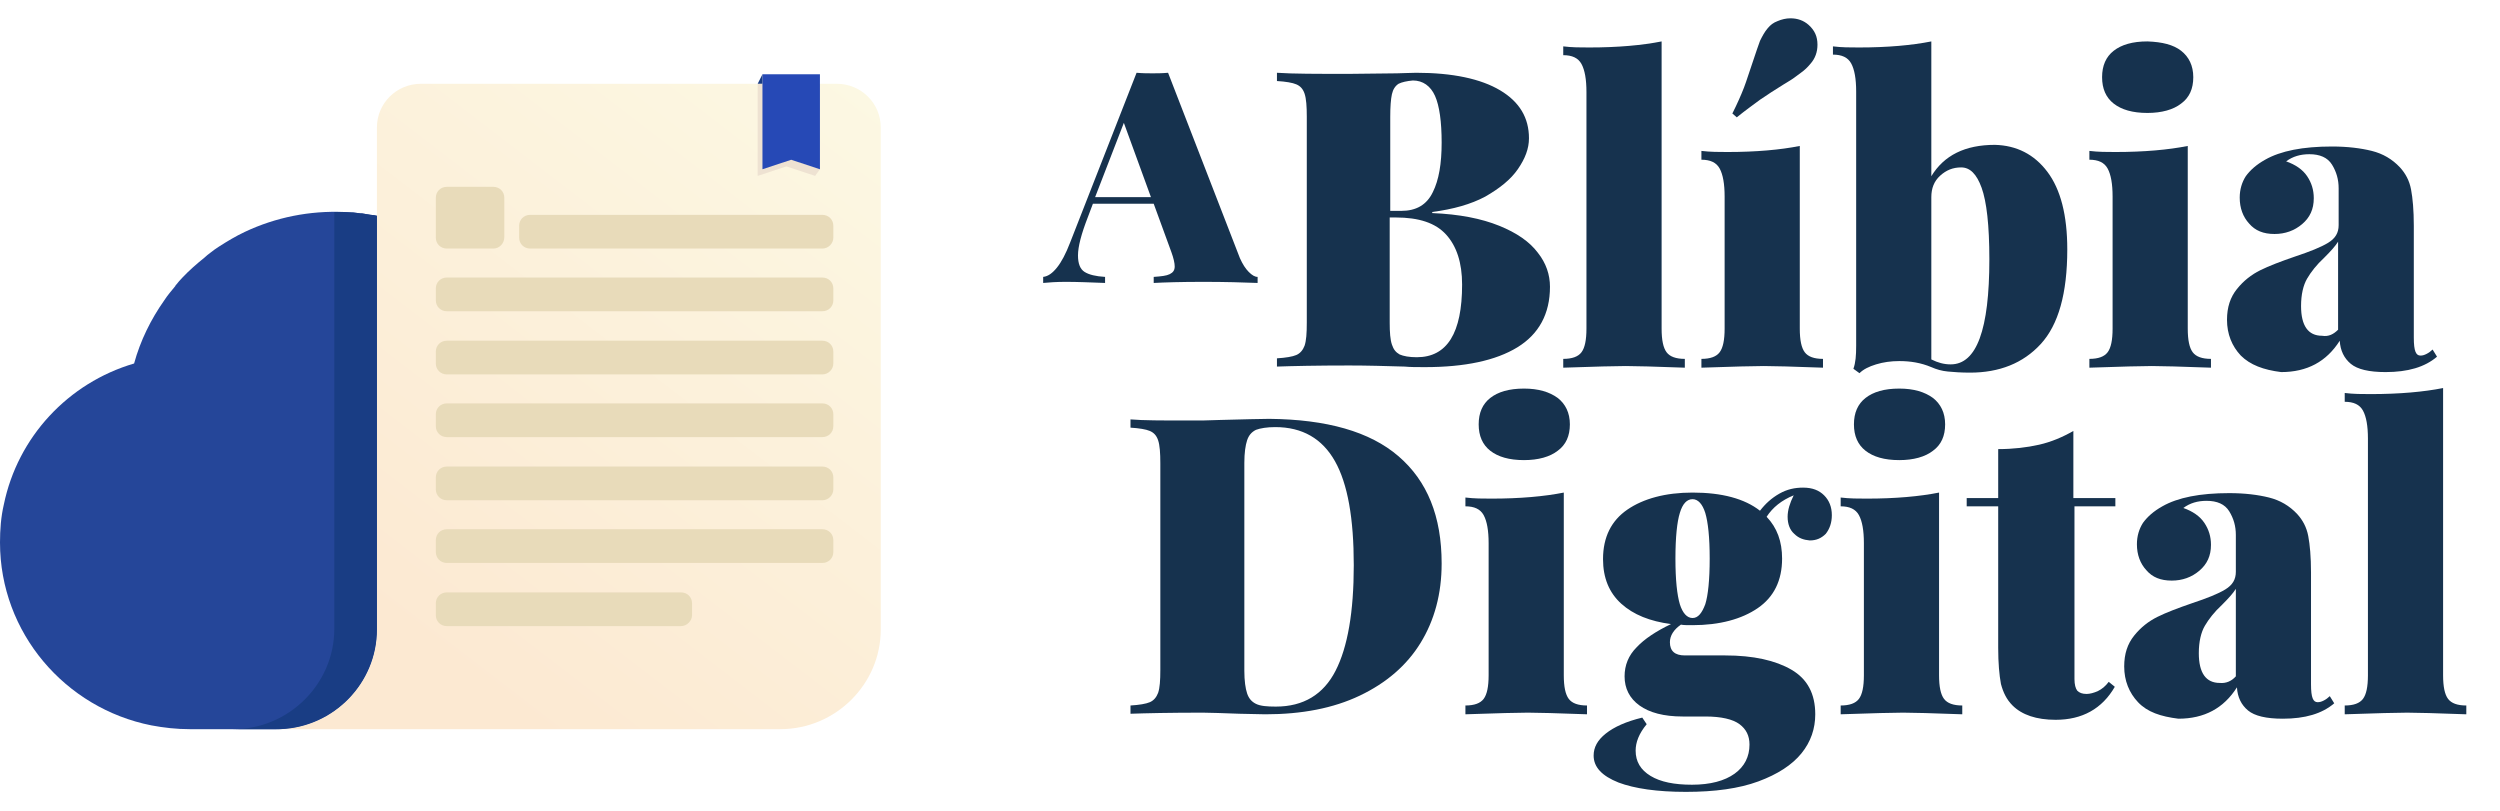
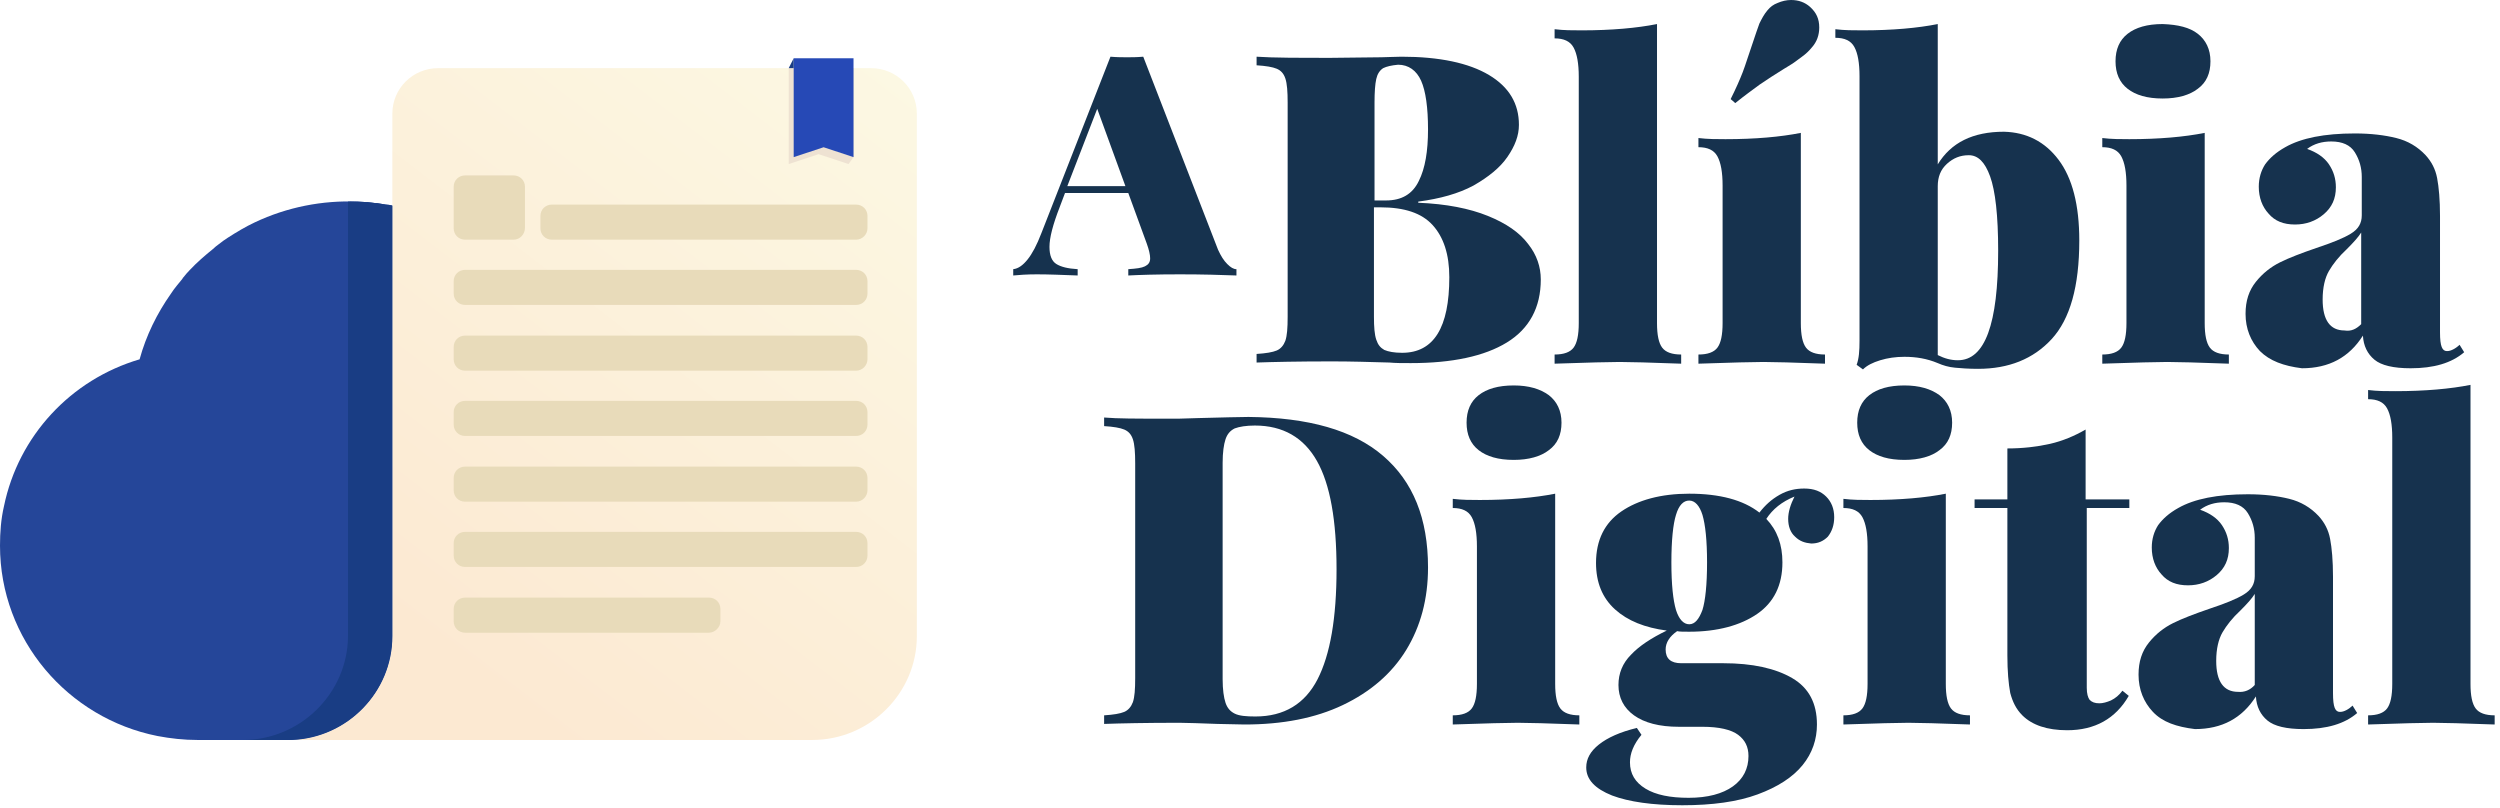
- <svg xmlns="http://www.w3.org/2000/svg" width="432" height="140" viewBox="0 0 432 140" fill="none">
-   <path d="M215.787 46.992C216.36 47.563 216.837 47.848 217.315 47.848V48.894C214.832 48.799 211.68 48.704 207.955 48.704C204.04 48.704 201.175 48.799 199.36 48.894V47.848C200.697 47.753 201.557 47.658 202.13 47.373C202.703 47.087 202.989 46.707 202.989 46.042C202.989 45.471 202.798 44.616 202.416 43.57L199.36 35.203H188.855L187.995 37.485C186.849 40.432 186.276 42.619 186.276 44.14C186.276 45.566 186.658 46.517 187.422 46.992C188.186 47.468 189.332 47.753 190.956 47.848V48.894C188.377 48.799 186.181 48.704 184.175 48.704C182.552 48.704 181.215 48.799 180.26 48.894V47.848C181.119 47.753 181.883 47.183 182.647 46.232C183.411 45.281 184.175 43.855 184.939 41.858L196.4 12.576C197.45 12.671 198.405 12.671 199.169 12.671C199.838 12.671 200.793 12.671 201.843 12.576L214.259 44.616C214.736 45.661 215.214 46.422 215.787 46.992ZM198.883 34.063L194.203 21.228L189.237 34.063H198.883Z" fill="#16324E" />
-   <path d="M259.049 39.006C262.105 40.242 264.302 41.764 265.734 43.665C267.167 45.471 267.835 47.468 267.835 49.559C267.835 54.218 265.925 57.736 262.201 60.017C258.476 62.299 253.128 63.44 246.252 63.44C244.819 63.44 243.673 63.44 242.718 63.345C239.471 63.25 236.224 63.155 233.168 63.155C227.533 63.155 223.331 63.25 220.657 63.345V61.919C222.185 61.824 223.331 61.634 224 61.348C224.668 61.063 225.146 60.493 225.432 59.732C225.719 58.877 225.814 57.641 225.814 55.739V20.182C225.814 18.376 225.719 17.045 225.432 16.189C225.146 15.333 224.668 14.858 224 14.573C223.331 14.287 222.185 14.097 220.657 14.002V12.576C223.427 12.766 227.533 12.766 233.073 12.766L241.381 12.671C242.336 12.671 243.482 12.576 244.724 12.576C251.027 12.576 255.898 13.622 259.24 15.618C262.583 17.615 264.206 20.372 264.206 23.89C264.206 25.696 263.538 27.407 262.296 29.214C261.055 31.02 259.145 32.541 256.662 33.968C254.179 35.298 251.122 36.154 247.493 36.63V36.82C252.173 37.01 255.993 37.77 259.049 39.006ZM241.668 14.478C241.095 14.858 240.713 15.428 240.522 16.284C240.331 17.14 240.235 18.471 240.235 20.182V36.439H242.145C244.724 36.439 246.538 35.394 247.589 33.207C248.639 31.115 249.117 28.263 249.117 24.65C249.117 21.038 248.735 18.28 247.971 16.569C247.207 14.858 245.87 13.907 244.151 13.907C243.1 14.002 242.241 14.192 241.668 14.478ZM252.651 49.179C252.651 45.376 251.696 42.524 249.881 40.528C248.066 38.531 245.201 37.58 241.19 37.58H240.14V55.739C240.14 57.45 240.235 58.686 240.522 59.542C240.808 60.398 241.19 60.873 241.859 61.253C242.527 61.538 243.482 61.729 244.819 61.729C250.072 61.729 252.651 57.545 252.651 49.179Z" fill="#16324E" />
-   <path d="M287.127 56.785C287.127 58.782 287.414 60.113 287.987 60.873C288.56 61.634 289.61 62.014 291.138 62.014V63.535C285.981 63.345 282.543 63.25 280.92 63.25C279.296 63.25 275.667 63.345 270.128 63.535V62.014C271.656 62.014 272.706 61.634 273.28 60.873C273.853 60.113 274.139 58.782 274.139 56.785V15.904C274.139 13.717 273.853 12.101 273.28 11.055C272.706 10.009 271.656 9.534 270.128 9.534V8.013C271.656 8.203 273.088 8.203 274.617 8.203C279.583 8.203 283.785 7.823 287.127 7.157V56.785Z" fill="#16324E" />
-   <path d="M311.003 56.785C311.003 58.782 311.29 60.113 311.863 60.873C312.436 61.634 313.486 62.014 315.014 62.014V63.535C309.857 63.345 306.419 63.25 304.796 63.25C303.172 63.25 299.543 63.345 294.004 63.535V62.014C295.532 62.014 296.582 61.634 297.155 60.873C297.728 60.113 298.015 58.782 298.015 56.785V33.968C298.015 31.781 297.728 30.165 297.155 29.119C296.582 28.073 295.532 27.598 294.004 27.598V26.077C295.532 26.267 297.06 26.267 298.493 26.267C303.459 26.267 307.661 25.886 311.003 25.221V56.785ZM314.059 7.728C314.059 8.963 313.677 10.104 312.818 11.055C312.34 11.626 311.863 12.101 311.194 12.576C310.526 13.052 309.953 13.527 309.475 13.812C308.902 14.193 308.52 14.383 308.234 14.573C306.706 15.524 305.369 16.379 304.127 17.235C302.981 18.09 301.644 19.041 300.116 20.277L299.352 19.612C300.212 17.9 300.88 16.379 301.358 15.143C301.835 13.907 302.313 12.291 302.981 10.39C303.459 8.963 303.841 7.823 304.127 7.062C304.509 6.301 304.891 5.541 305.464 4.875C305.942 4.305 306.419 3.925 307.183 3.639C307.852 3.354 308.616 3.164 309.38 3.164C310.621 3.164 311.672 3.544 312.531 4.305C313.582 5.256 314.059 6.301 314.059 7.728Z" fill="#16324E" />
-   <path d="M353.788 29.689C356.08 32.732 357.226 37.2 357.226 43.095C357.226 50.7 355.698 56.12 352.642 59.447C349.586 62.775 345.48 64.391 340.418 64.391C338.89 64.391 337.553 64.296 336.598 64.201C335.547 64.106 334.592 63.821 333.733 63.44C331.918 62.68 330.104 62.394 328.194 62.394C326.761 62.394 325.424 62.584 324.183 62.965C322.941 63.345 321.986 63.821 321.318 64.486L320.267 63.725C320.649 62.68 320.745 61.444 320.745 59.732V15.809C320.745 13.622 320.458 12.006 319.885 10.96C319.312 9.914 318.261 9.439 316.733 9.439V8.013C318.261 8.203 319.694 8.203 321.222 8.203C326.188 8.203 330.39 7.823 333.733 7.157V30.45C335.929 26.837 339.559 25.031 344.716 25.031C348.44 25.126 351.496 26.647 353.788 29.689ZM343.761 44.806C343.761 38.911 343.283 34.823 342.424 32.447C341.564 30.07 340.418 28.929 338.89 28.929C337.457 28.929 336.311 29.404 335.261 30.355C334.21 31.306 333.733 32.542 333.733 34.063V62.109C334.879 62.68 335.929 62.965 337.075 62.965C341.564 62.965 343.761 56.975 343.761 44.806Z" fill="#16324E" />
-   <path d="M378.044 56.785C378.044 58.782 378.331 60.113 378.904 60.873C379.477 61.634 380.527 62.014 382.055 62.014V63.535C376.898 63.345 373.46 63.25 371.837 63.25C370.213 63.25 366.584 63.345 361.045 63.535V62.014C362.573 62.014 363.624 61.634 364.197 60.873C364.77 60.113 365.056 58.782 365.056 56.785V33.968C365.056 31.781 364.77 30.165 364.197 29.119C363.624 28.073 362.573 27.598 361.045 27.598V26.077C362.573 26.267 364.101 26.267 365.534 26.267C370.5 26.267 374.702 25.887 378.044 25.221V56.785ZM376.898 8.773C378.235 9.819 378.999 11.34 378.999 13.337C378.999 15.334 378.331 16.855 376.898 17.9C375.561 18.946 373.556 19.517 371.073 19.517C368.494 19.517 366.584 18.946 365.247 17.9C363.91 16.855 363.241 15.334 363.241 13.337C363.241 11.34 363.91 9.819 365.247 8.773C366.584 7.728 368.494 7.157 371.073 7.157C373.651 7.252 375.561 7.728 376.898 8.773Z" fill="#16324E" />
-   <path d="M387.214 61.444C385.686 59.828 384.826 57.736 384.826 55.264C384.826 53.078 385.399 51.366 386.545 49.94C387.691 48.514 389.028 47.468 390.556 46.708C392.084 45.947 394.09 45.187 396.573 44.331C399.151 43.475 401.062 42.715 402.303 41.954C403.545 41.194 404.118 40.243 404.118 38.912V32.542C404.118 31.021 403.736 29.69 402.972 28.454C402.208 27.218 400.871 26.647 399.056 26.647C397.528 26.647 396.191 27.028 395.045 27.883C396.668 28.454 397.91 29.309 398.674 30.45C399.438 31.591 399.82 32.827 399.82 34.253C399.82 36.155 399.151 37.581 397.814 38.722C396.477 39.862 394.854 40.433 393.039 40.433C391.129 40.433 389.697 39.862 388.646 38.627C387.596 37.486 387.023 35.965 387.023 34.158C387.023 32.732 387.405 31.496 388.073 30.45C388.837 29.404 389.888 28.454 391.416 27.598C394.09 26.077 397.91 25.316 402.972 25.316C405.646 25.316 407.938 25.602 409.848 26.077C411.758 26.552 413.381 27.503 414.718 28.929C415.673 29.975 416.342 31.211 416.628 32.732C416.915 34.253 417.106 36.345 417.106 39.007V58.307C417.106 59.542 417.201 60.303 417.392 60.779C417.583 61.254 417.87 61.444 418.252 61.444C418.634 61.444 418.92 61.349 419.302 61.159C419.684 60.969 420.066 60.683 420.353 60.398L421.117 61.634C419.016 63.441 416.055 64.296 412.235 64.296C409.37 64.296 407.365 63.821 406.219 62.87C405.073 61.919 404.404 60.588 404.309 58.877C402.017 62.49 398.674 64.296 394.185 64.296C391.129 63.916 388.837 63.06 387.214 61.444ZM404.022 56.976V41.764C403.545 42.525 402.781 43.38 401.635 44.521C400.298 45.757 399.343 46.993 398.674 48.134C398.005 49.275 397.623 50.891 397.623 52.888C397.623 56.31 398.865 58.021 401.253 58.021C402.399 58.212 403.258 57.736 404.022 56.976Z" fill="#16324E" />
-   <path d="M241.667 78.842C246.633 83.12 249.116 89.205 249.116 97.381C249.116 102.61 247.875 107.174 245.487 111.072C243.1 114.969 239.566 118.012 234.982 120.198C230.398 122.385 224.954 123.431 218.651 123.431L214.163 123.336C211.298 123.241 209.196 123.146 207.859 123.146C202.225 123.146 198.023 123.241 195.349 123.336V121.91C196.877 121.815 198.023 121.625 198.691 121.339C199.36 121.054 199.837 120.484 200.124 119.723C200.41 118.867 200.506 117.632 200.506 115.73V80.078C200.506 78.272 200.41 76.94 200.124 76.085C199.837 75.229 199.36 74.754 198.691 74.469C198.023 74.183 196.877 73.993 195.349 73.898V72.472C197.545 72.662 200.792 72.662 205.185 72.662H207.764L210.916 72.567C214.927 72.472 217.792 72.377 219.32 72.377C229.252 72.472 236.701 74.564 241.667 78.842ZM217.028 74.278C216.264 74.659 215.786 75.229 215.5 76.085C215.213 76.94 215.022 78.272 215.022 79.983V115.92C215.022 117.632 215.213 118.963 215.5 119.818C215.786 120.674 216.264 121.244 217.028 121.625C217.792 122.005 218.938 122.1 220.466 122.1C225.241 122.1 228.679 120.008 230.78 115.92C232.881 111.832 233.932 105.747 233.932 97.666C233.932 89.585 232.881 83.596 230.684 79.698C228.488 75.8 225.05 73.803 220.37 73.803C218.938 73.803 217.792 73.993 217.028 74.278Z" fill="#16324E" />
-   <path d="M270.223 116.68C270.223 118.677 270.51 120.008 271.083 120.768C271.656 121.529 272.706 121.909 274.234 121.909V123.43C269.077 123.24 265.639 123.145 264.015 123.145C262.392 123.145 258.763 123.24 253.224 123.43V121.909C254.752 121.909 255.802 121.529 256.375 120.768C256.948 120.008 257.235 118.677 257.235 116.68V93.863C257.235 91.676 256.948 90.06 256.375 89.014C255.802 87.968 254.752 87.493 253.224 87.493V85.972C254.752 86.162 256.28 86.162 257.712 86.162C262.678 86.162 266.881 85.782 270.223 85.116V116.68ZM269.173 68.764C270.51 69.809 271.274 71.331 271.274 73.327C271.274 75.324 270.605 76.845 269.173 77.891C267.836 78.936 265.83 79.507 263.347 79.507C260.768 79.507 258.858 78.936 257.521 77.891C256.184 76.845 255.516 75.324 255.516 73.327C255.516 71.331 256.184 69.809 257.521 68.764C258.858 67.718 260.768 67.147 263.347 67.147C265.83 67.147 267.74 67.718 269.173 68.764Z" fill="#16324E" />
-   <path d="M310.047 92.247C309.283 91.581 308.901 90.535 308.901 89.3C308.901 88.159 309.283 86.923 309.952 85.592C307.851 86.447 306.323 87.683 305.272 89.3C307.087 91.201 307.946 93.578 307.946 96.525C307.946 100.328 306.514 103.18 303.744 105.082C300.975 106.983 297.154 108.029 292.475 108.029C291.52 108.029 290.851 108.029 290.469 107.934C289.228 108.789 288.559 109.835 288.559 110.976C288.559 112.497 289.419 113.258 291.138 113.258H298.109C302.98 113.258 306.8 114.114 309.57 115.73C312.339 117.346 313.676 119.913 313.676 123.431C313.676 125.903 312.912 128.184 311.289 130.181C309.665 132.177 307.182 133.794 303.84 135.029C300.497 136.265 296.295 136.836 291.329 136.836C286.363 136.836 282.447 136.265 279.677 135.22C276.812 134.079 275.38 132.558 275.38 130.561C275.38 129.135 276.048 127.899 277.481 126.758C278.913 125.617 281.015 124.667 283.784 124.001L284.548 125.142C283.211 126.758 282.638 128.279 282.638 129.705C282.638 131.607 283.498 133.033 285.217 134.079C286.936 135.125 289.323 135.6 292.379 135.6C295.531 135.6 298.014 134.934 299.733 133.698C301.452 132.463 302.312 130.751 302.312 128.66C302.312 127.138 301.739 125.998 300.593 125.142C299.446 124.286 297.441 123.811 294.671 123.811H290.756C287.509 123.811 285.026 123.145 283.307 121.909C281.588 120.674 280.728 118.962 280.728 116.871C280.728 114.969 281.397 113.258 282.829 111.832C284.166 110.406 286.172 109.075 288.75 107.839C285.121 107.363 282.256 106.223 280.155 104.321C278.054 102.42 277.003 99.853 277.003 96.62C277.003 92.817 278.436 89.965 281.206 88.064C283.975 86.162 287.795 85.116 292.475 85.116C297.536 85.116 301.452 86.162 304.126 88.254C305.081 87.018 306.132 86.067 307.469 85.306C308.806 84.546 310.143 84.261 311.575 84.261C313.199 84.261 314.345 84.736 315.204 85.592C316.064 86.447 316.541 87.588 316.541 89.014C316.541 90.345 316.159 91.391 315.491 92.247C314.727 93.007 313.867 93.388 312.721 93.388C311.671 93.293 310.811 93.007 310.047 92.247ZM294.671 104.416C295.149 102.895 295.435 100.233 295.435 96.525C295.435 92.817 295.149 90.25 294.671 88.634C294.194 87.113 293.43 86.257 292.475 86.257C291.52 86.257 290.756 87.018 290.278 88.634C289.801 90.155 289.514 92.817 289.514 96.525C289.514 100.233 289.801 102.8 290.278 104.416C290.756 105.937 291.52 106.793 292.475 106.793C293.43 106.793 294.098 105.937 294.671 104.416Z" fill="#16324E" />
-   <path d="M335.069 116.68C335.069 118.677 335.355 120.008 335.928 120.768C336.501 121.529 337.552 121.909 339.08 121.909V123.43C333.923 123.24 330.485 123.145 328.861 123.145C327.238 123.145 323.608 123.24 318.069 123.43V121.909C319.597 121.909 320.648 121.529 321.221 120.768C321.794 120.008 322.08 118.677 322.08 116.68V93.863C322.08 91.676 321.794 90.06 321.221 89.014C320.648 87.968 319.597 87.493 318.069 87.493V85.972C319.597 86.162 321.125 86.162 322.558 86.162C327.524 86.162 331.726 85.782 335.069 85.116V116.68ZM334.018 68.764C335.355 69.809 336.119 71.331 336.119 73.327C336.119 75.324 335.451 76.845 334.018 77.891C332.681 78.936 330.676 79.507 328.193 79.507C325.614 79.507 323.704 78.936 322.367 77.891C321.03 76.845 320.361 75.324 320.361 73.327C320.361 71.331 321.03 69.809 322.367 68.764C323.704 67.718 325.614 67.147 328.193 67.147C330.676 67.147 332.586 67.718 334.018 68.764Z" fill="#16324E" />
-   <path d="M358.468 86.068H365.535V87.494H358.468V117.346C358.468 118.297 358.659 118.963 358.945 119.343C359.327 119.723 359.805 119.913 360.569 119.913C361.142 119.913 361.81 119.723 362.479 119.438C363.243 119.058 363.816 118.582 364.389 117.822L365.439 118.678C363.243 122.48 359.805 124.382 355.221 124.382C351.878 124.382 349.395 123.526 347.771 121.91C346.721 120.864 346.148 119.628 345.766 118.202C345.479 116.681 345.288 114.589 345.288 111.927V87.494H339.845V86.068H345.288V77.606C347.867 77.606 350.255 77.321 352.356 76.846C354.457 76.37 356.462 75.514 358.277 74.469V86.068H358.468Z" fill="#16324E" />
-   <path d="M369.45 121.339C367.922 119.723 367.062 117.632 367.062 115.16C367.062 112.973 367.636 111.262 368.782 109.836C369.928 108.41 371.265 107.364 372.793 106.603C374.321 105.843 376.326 105.082 378.809 104.226C381.388 103.371 383.298 102.61 384.539 101.85C385.781 101.089 386.354 100.138 386.354 98.807V92.437C386.354 90.916 385.972 89.585 385.208 88.349C384.444 87.113 383.107 86.543 381.292 86.543C379.764 86.543 378.427 86.923 377.281 87.779C378.905 88.349 380.146 89.205 380.91 90.346C381.674 91.487 382.056 92.723 382.056 94.149C382.056 96.05 381.388 97.476 380.051 98.617C378.714 99.758 377.09 100.328 375.276 100.328C373.366 100.328 371.933 99.758 370.883 98.522C369.832 97.381 369.259 95.86 369.259 94.054C369.259 92.628 369.641 91.392 370.31 90.346C371.074 89.3 372.124 88.349 373.652 87.494C376.326 85.972 380.146 85.212 385.208 85.212C387.882 85.212 390.174 85.497 392.084 85.972C393.994 86.448 395.618 87.399 396.955 88.825C397.91 89.871 398.578 91.106 398.865 92.628C399.151 94.149 399.342 96.24 399.342 98.902V118.202C399.342 119.438 399.438 120.199 399.629 120.674C399.82 121.149 400.106 121.339 400.488 121.339C400.87 121.339 401.157 121.244 401.539 121.054C401.921 120.864 402.303 120.579 402.589 120.294L403.353 121.53C401.252 123.336 398.292 124.192 394.472 124.192C391.607 124.192 389.601 123.716 388.455 122.766C387.309 121.815 386.64 120.484 386.545 118.773C384.253 122.385 380.91 124.192 376.422 124.192C373.366 123.811 371.074 123.051 369.45 121.339ZM386.354 116.871V101.755C385.876 102.515 385.112 103.371 383.966 104.512C382.629 105.748 381.674 106.984 381.006 108.124C380.337 109.265 379.955 110.882 379.955 112.878C379.955 116.301 381.197 118.012 383.584 118.012C384.635 118.107 385.59 117.727 386.354 116.871Z" fill="#16324E" />
-   <path d="M422.167 116.681C422.167 118.677 422.454 120.008 423.027 120.769C423.6 121.529 424.65 121.91 426.179 121.91V123.431C421.021 123.241 417.583 123.146 415.96 123.146C414.336 123.146 410.707 123.241 405.168 123.431V121.91C406.696 121.91 407.747 121.529 408.32 120.769C408.893 120.008 409.179 118.677 409.179 116.681V75.799C409.179 73.613 408.893 71.996 408.32 70.951C407.747 69.905 406.696 69.43 405.168 69.43V67.908C406.696 68.099 408.129 68.099 409.657 68.099C414.623 68.099 418.825 67.718 422.167 67.053V116.681Z" fill="#16324E" />
-   <path d="M65.132 37.289C64.801 37.207 64.387 37.125 64.056 37.125C63.559 37.042 63.063 36.961 62.566 36.878C62.484 36.878 62.401 36.878 62.318 36.878C61.904 36.796 61.49 36.796 60.994 36.714C60.911 36.714 60.911 36.714 60.828 36.714C60.332 36.714 59.918 36.632 59.421 36.632C53.545 36.386 47.67 37.535 42.29 40.079C40.718 40.818 39.228 41.72 37.821 42.623C37.325 42.951 36.828 43.279 36.331 43.69C36.001 43.936 35.669 44.182 35.338 44.51C34.014 45.577 32.69 46.726 31.531 47.957C31.118 48.367 30.787 48.778 30.456 49.188C30.373 49.27 30.29 49.352 30.29 49.434C29.628 50.255 28.966 50.993 28.387 51.896C26.069 55.179 24.249 58.872 23.173 62.811C11.752 66.175 3.062 75.531 0.662 87.184C0.166 89.317 0 91.533 0 93.749C0 109.341 11.255 122.389 26.152 125.344C28.304 125.754 30.538 126 32.773 126C33.021 126 47.67 126 47.67 126H47.752C57.352 126 65.132 118.204 65.132 108.767C65.132 108.767 65.132 37.125 65.132 37.289Z" fill="#254699" />
-   <path d="M152.196 108.767V22.026C152.196 17.84 148.803 14.476 144.582 14.476H72.746C68.526 14.476 65.132 17.84 65.132 22.026V108.767C65.132 118.205 57.353 126.001 47.753 126.001C50.153 126.001 101.629 126.001 134.733 126.001H134.816C144.416 126.001 152.196 118.205 152.196 108.767Z" fill="url(#paint0_linear)" />
-   <path d="M40.304 126.001C40.8 126.001 43.78 126.001 48.414 126.001C57.683 125.673 65.132 118.041 65.132 108.767C65.132 108.767 65.132 37.125 65.132 37.289C64.801 37.207 64.387 37.125 64.056 37.125C63.559 37.043 63.063 36.961 62.566 36.879C62.483 36.879 62.401 36.879 62.318 36.879C61.904 36.797 61.49 36.797 60.994 36.715C60.911 36.715 60.911 36.715 60.828 36.715C60.332 36.715 59.918 36.633 59.421 36.633C58.842 36.633 58.263 36.633 57.766 36.633V108.849C57.683 118.205 49.904 126.001 40.304 126.001Z" fill="#193D84" />
-   <path d="M142.098 42.952H91.614C90.538 42.952 89.711 42.131 89.711 41.064V39.013C89.711 37.946 90.538 37.125 91.614 37.125H142.098C143.174 37.125 144.001 37.946 144.001 39.013V41.064C144.001 42.049 143.174 42.952 142.098 42.952Z" fill="#E8DBBA" />
-   <path d="M85.242 42.952H77.214C76.138 42.952 75.311 42.131 75.311 41.064V34.171C75.311 33.104 76.138 32.283 77.214 32.283H85.242C86.318 32.283 87.145 33.104 87.145 34.171V40.982C87.145 42.049 86.318 42.952 85.242 42.952Z" fill="#E8DBBA" />
-   <path d="M142.098 53.784H77.214C76.138 53.784 75.311 52.963 75.311 51.896V49.844C75.311 48.778 76.138 47.957 77.214 47.957H142.098C143.173 47.957 144.001 48.778 144.001 49.844V51.896C144.001 52.963 143.173 53.784 142.098 53.784Z" fill="#E8DBBA" />
-   <path d="M142.098 64.699H77.214C76.138 64.699 75.311 63.878 75.311 62.811V60.76C75.311 59.693 76.138 58.872 77.214 58.872H142.098C143.173 58.872 144.001 59.693 144.001 60.76V62.811C144.001 63.796 143.173 64.699 142.098 64.699Z" fill="#E8DBBA" />
-   <path d="M142.098 75.532H77.214C76.138 75.532 75.311 74.711 75.311 73.644V71.593C75.311 70.526 76.138 69.705 77.214 69.705H142.098C143.173 69.705 144.001 70.526 144.001 71.593V73.644C144.001 74.711 143.173 75.532 142.098 75.532Z" fill="#E8DBBA" />
-   <path d="M142.098 86.446H77.214C76.138 86.446 75.311 85.625 75.311 84.558V82.507C75.311 81.44 76.138 80.619 77.214 80.619H142.098C143.173 80.619 144.001 81.44 144.001 82.507V84.558C144.001 85.543 143.173 86.446 142.098 86.446Z" fill="#E8DBBA" />
-   <path d="M142.098 97.278H77.214C76.138 97.278 75.311 96.457 75.311 95.39V93.339C75.311 92.272 76.138 91.451 77.214 91.451H142.098C143.173 91.451 144.001 92.272 144.001 93.339V95.39C144.001 96.457 143.173 97.278 142.098 97.278Z" fill="#E8DBBA" />
-   <path d="M117.683 108.193H77.214C76.138 108.193 75.311 107.372 75.311 106.305V104.254C75.311 103.187 76.138 102.366 77.214 102.366H117.683C118.759 102.366 119.587 103.187 119.587 104.254V106.305C119.587 107.29 118.677 108.193 117.683 108.193Z" fill="#E8DBBA" />
-   <path d="M141.685 28.262V14.476H130.926V30.396L135.891 28.755L140.857 30.396L141.685 29.247V28.262Z" fill="#EEE2D2" />
-   <path d="M141.684 29.247L136.719 27.606L131.753 29.247V12.834H141.684V29.247Z" fill="#2649B6" />
-   <path d="M131.753 12.834L130.926 14.475H131.753V12.834Z" fill="#193D84" />
+ <svg xmlns="http://www.w3.org/2000/svg" width="415" height="134" viewBox="0 0 415 134" fill="none">
+   <path d="M203.722 43.828C204.295 44.399 204.773 44.684 205.25 44.684V45.73C202.767 45.635 199.616 45.54 195.891 45.54C191.975 45.54 189.11 45.635 187.296 45.73V44.684C188.633 44.589 189.492 44.494 190.065 44.209C190.638 43.923 190.925 43.543 190.925 42.878C190.925 42.307 190.734 41.452 190.352 40.406L187.296 32.039H176.791L175.931 34.321C174.785 37.268 174.212 39.455 174.212 40.976C174.212 42.402 174.594 43.353 175.358 43.828C176.122 44.304 177.268 44.589 178.892 44.684V45.73C176.313 45.635 174.116 45.54 172.111 45.54C170.487 45.54 169.15 45.635 168.195 45.73V44.684C169.055 44.589 169.819 44.019 170.583 43.068C171.347 42.117 172.111 40.691 172.875 38.694L184.335 9.412C185.386 9.507 186.341 9.507 187.105 9.507C187.773 9.507 188.728 9.507 189.779 9.412L202.194 41.452C202.672 42.497 203.149 43.258 203.722 43.828ZM186.818 30.898L182.139 18.064L177.173 30.898H186.818Z" fill="#16324E" />
+   <path d="M246.985 35.842C250.041 37.078 252.237 38.599 253.67 40.501C255.102 42.307 255.771 44.304 255.771 46.395C255.771 51.054 253.861 54.572 250.136 56.853C246.412 59.135 241.064 60.276 234.187 60.276C232.755 60.276 231.609 60.276 230.654 60.181C227.407 60.086 224.16 59.991 221.104 59.991C215.469 59.991 211.267 60.086 208.593 60.181V58.755C210.121 58.66 211.267 58.47 211.935 58.184C212.604 57.899 213.081 57.329 213.368 56.568C213.654 55.712 213.75 54.477 213.75 52.575V17.018C213.75 15.211 213.654 13.88 213.368 13.025C213.081 12.169 212.604 11.694 211.935 11.409C211.267 11.123 210.121 10.933 208.593 10.838V9.412C211.362 9.602 215.469 9.602 221.008 9.602L229.317 9.507C230.272 9.507 231.418 9.412 232.659 9.412C238.963 9.412 243.833 10.458 247.176 12.454C250.518 14.451 252.142 17.208 252.142 20.726C252.142 22.532 251.473 24.243 250.232 26.05C248.99 27.856 247.08 29.377 244.597 30.803C242.114 32.135 239.058 32.99 235.429 33.465V33.656C240.109 33.846 243.929 34.606 246.985 35.842ZM229.603 11.314C229.03 11.694 228.648 12.264 228.457 13.12C228.266 13.976 228.171 15.307 228.171 17.018V33.275H230.081C232.659 33.275 234.474 32.23 235.524 30.043C236.575 27.951 237.052 25.099 237.052 21.486C237.052 17.874 236.67 15.117 235.906 13.405C235.142 11.694 233.805 10.743 232.086 10.743C231.036 10.838 230.176 11.028 229.603 11.314ZM240.586 46.015C240.586 42.212 239.631 39.36 237.817 37.363C236.002 35.367 233.137 34.416 229.126 34.416H228.075V52.575C228.075 54.286 228.171 55.522 228.457 56.378C228.744 57.234 229.126 57.709 229.794 58.089C230.463 58.374 231.418 58.565 232.755 58.565C238.008 58.565 240.586 54.381 240.586 46.015Z" fill="#16324E" />
+   <path d="M275.063 53.621C275.063 55.618 275.349 56.949 275.922 57.709C276.495 58.47 277.546 58.85 279.074 58.85V60.371C273.917 60.181 270.479 60.086 268.855 60.086C267.232 60.086 263.603 60.181 258.063 60.371V58.85C259.592 58.85 260.642 58.47 261.215 57.709C261.788 56.949 262.075 55.618 262.075 53.621V12.74C262.075 10.553 261.788 8.937 261.215 7.891C260.642 6.845 259.592 6.37 258.063 6.37V4.849C259.592 5.039 261.024 5.039 262.552 5.039C267.518 5.039 271.72 4.659 275.063 3.993V53.621Z" fill="#16324E" />
+   <path d="M298.939 53.621C298.939 55.617 299.225 56.949 299.798 57.709C300.371 58.47 301.422 58.85 302.95 58.85V60.371C297.793 60.181 294.355 60.086 292.731 60.086C291.108 60.086 287.479 60.181 281.939 60.371V58.85C283.467 58.85 284.518 58.47 285.091 57.709C285.664 56.949 285.951 55.617 285.951 53.621V30.803C285.951 28.617 285.664 27.001 285.091 25.955C284.518 24.909 283.467 24.434 281.939 24.434V22.913C283.467 23.103 284.996 23.103 286.428 23.103C291.394 23.103 295.596 22.722 298.939 22.057V53.621ZM301.995 4.563C301.995 5.799 301.613 6.94 300.753 7.891C300.276 8.461 299.798 8.937 299.13 9.412C298.461 9.888 297.888 10.363 297.411 10.648C296.838 11.028 296.456 11.219 296.169 11.409C294.641 12.359 293.304 13.215 292.063 14.071C290.917 14.926 289.58 15.877 288.052 17.113L287.288 16.448C288.147 14.736 288.816 13.215 289.293 11.979C289.771 10.743 290.248 9.127 290.917 7.226C291.394 5.799 291.776 4.659 292.063 3.898C292.445 3.137 292.827 2.377 293.4 1.711C293.877 1.141 294.355 0.761 295.119 0.475C295.787 0.19 296.551 0 297.315 0C298.557 0 299.607 0.38 300.467 1.141C301.517 2.092 301.995 3.137 301.995 4.563Z" fill="#16324E" />
+   <path d="M341.724 26.525C344.016 29.568 345.162 34.036 345.162 39.931C345.162 47.536 343.634 52.956 340.578 56.283C337.522 59.611 333.415 61.227 328.354 61.227C326.826 61.227 325.489 61.132 324.533 61.037C323.483 60.942 322.528 60.656 321.668 60.276C319.854 59.516 318.039 59.23 316.129 59.23C314.697 59.23 313.36 59.42 312.118 59.801C310.877 60.181 309.922 60.656 309.253 61.322L308.203 60.561C308.585 59.516 308.68 58.28 308.68 56.568V12.645C308.68 10.458 308.394 8.842 307.821 7.796C307.248 6.75 306.197 6.275 304.669 6.275V4.849C306.197 5.039 307.63 5.039 309.158 5.039C314.124 5.039 318.326 4.659 321.668 3.993V27.286C323.865 23.673 327.494 21.867 332.651 21.867C336.376 21.962 339.432 23.483 341.724 26.525ZM331.696 41.642C331.696 35.747 331.219 31.659 330.359 29.282C329.5 26.906 328.354 25.765 326.826 25.765C325.393 25.765 324.247 26.24 323.196 27.191C322.146 28.142 321.668 29.378 321.668 30.899V58.945C322.814 59.516 323.865 59.801 325.011 59.801C329.5 59.801 331.696 53.811 331.696 41.642Z" fill="#16324E" />
+   <path d="M365.98 53.621C365.98 55.618 366.266 56.949 366.839 57.709C367.412 58.47 368.463 58.85 369.991 58.85V60.371C364.834 60.181 361.396 60.086 359.772 60.086C358.149 60.086 354.52 60.181 348.98 60.371V58.85C350.509 58.85 351.559 58.47 352.132 57.709C352.705 56.949 352.992 55.618 352.992 53.621V30.804C352.992 28.617 352.705 27.001 352.132 25.955C351.559 24.909 350.509 24.434 348.98 24.434V22.913C350.509 23.103 352.037 23.103 353.469 23.103C358.435 23.103 362.637 22.723 365.98 22.057V53.621ZM364.834 5.609C366.171 6.655 366.935 8.176 366.935 10.173C366.935 12.169 366.266 13.691 364.834 14.736C363.497 15.782 361.491 16.353 359.008 16.353C356.43 16.353 354.52 15.782 353.183 14.736C351.846 13.691 351.177 12.169 351.177 10.173C351.177 8.176 351.846 6.655 353.183 5.609C354.52 4.564 356.43 3.993 359.008 3.993C361.587 4.088 363.497 4.564 364.834 5.609Z" fill="#16324E" />
+   <path d="M375.149 58.28C373.621 56.664 372.762 54.572 372.762 52.1C372.762 49.913 373.335 48.202 374.481 46.776C375.627 45.35 376.964 44.304 378.492 43.544C380.02 42.783 382.025 42.023 384.508 41.167C387.087 40.311 388.997 39.551 390.239 38.79C391.48 38.029 392.053 37.079 392.053 35.748V29.378C392.053 27.857 391.671 26.526 390.907 25.29C390.143 24.054 388.806 23.483 386.992 23.483C385.464 23.483 384.126 23.864 382.98 24.719C384.604 25.29 385.846 26.145 386.61 27.286C387.374 28.427 387.756 29.663 387.756 31.089C387.756 32.991 387.087 34.417 385.75 35.558C384.413 36.698 382.789 37.269 380.975 37.269C379.065 37.269 377.632 36.698 376.582 35.462C375.531 34.322 374.958 32.8 374.958 30.994C374.958 29.568 375.34 28.332 376.009 27.286C376.773 26.241 377.823 25.29 379.351 24.434C382.025 22.913 385.846 22.152 390.907 22.152C393.581 22.152 395.873 22.438 397.783 22.913C399.693 23.388 401.317 24.339 402.654 25.765C403.609 26.811 404.277 28.047 404.564 29.568C404.85 31.089 405.041 33.181 405.041 35.843V55.142C405.041 56.379 405.137 57.139 405.328 57.614C405.519 58.09 405.805 58.28 406.187 58.28C406.569 58.28 406.856 58.185 407.238 57.995C407.62 57.805 408.002 57.519 408.289 57.234L409.053 58.47C406.952 60.276 403.991 61.132 400.171 61.132C397.306 61.132 395.3 60.657 394.154 59.706C393.008 58.755 392.34 57.424 392.244 55.713C389.952 59.326 386.61 61.132 382.121 61.132C379.065 60.752 376.773 59.896 375.149 58.28ZM391.958 53.812V38.6C391.48 39.361 390.716 40.216 389.57 41.357C388.233 42.593 387.278 43.829 386.61 44.97C385.941 46.111 385.559 47.727 385.559 49.723C385.559 53.146 386.801 54.857 389.188 54.857C390.334 55.047 391.194 54.572 391.958 53.812Z" fill="#16324E" />
+   <path d="M229.603 75.678C234.569 79.956 237.052 86.041 237.052 94.217C237.052 99.446 235.81 104.009 233.423 107.907C231.035 111.805 227.502 114.848 222.918 117.034C218.334 119.221 212.89 120.267 206.587 120.267L202.098 120.172C199.233 120.077 197.132 119.982 195.795 119.982C190.16 119.982 185.958 120.077 183.284 120.172V118.746C184.812 118.651 185.958 118.46 186.627 118.175C187.295 117.89 187.773 117.32 188.059 116.559C188.346 115.703 188.441 114.467 188.441 112.566V76.914C188.441 75.107 188.346 73.776 188.059 72.921C187.773 72.065 187.295 71.59 186.627 71.305C185.958 71.019 184.812 70.829 183.284 70.734V69.308C185.481 69.498 188.728 69.498 193.121 69.498H195.699L198.851 69.403C202.862 69.308 205.727 69.213 207.255 69.213C217.188 69.308 224.637 71.4 229.603 75.678ZM204.963 71.114C204.199 71.495 203.722 72.065 203.435 72.921C203.149 73.776 202.958 75.107 202.958 76.819V112.756C202.958 114.467 203.149 115.798 203.435 116.654C203.722 117.51 204.199 118.08 204.963 118.461C205.727 118.841 206.873 118.936 208.401 118.936C213.176 118.936 216.614 116.844 218.716 112.756C220.817 108.668 221.867 102.583 221.867 94.502C221.867 86.421 220.817 80.431 218.62 76.534C216.423 72.635 212.985 70.639 208.306 70.639C206.873 70.639 205.727 70.829 204.963 71.114Z" fill="#16324E" />
+   <path d="M258.159 113.516C258.159 115.513 258.445 116.844 259.018 117.604C259.591 118.365 260.642 118.745 262.17 118.745V120.266C257.013 120.076 253.575 119.981 251.951 119.981C250.327 119.981 246.698 120.076 241.159 120.266V118.745C242.687 118.745 243.738 118.365 244.311 117.604C244.884 116.844 245.17 115.513 245.17 113.516V90.699C245.17 88.512 244.884 86.896 244.311 85.85C243.738 84.804 242.687 84.329 241.159 84.329V82.808C242.687 82.998 244.215 82.998 245.648 82.998C250.614 82.998 254.816 82.618 258.159 81.952V113.516ZM257.108 65.6C258.445 66.645 259.209 68.167 259.209 70.163C259.209 72.16 258.541 73.681 257.108 74.727C255.771 75.772 253.766 76.343 251.282 76.343C248.704 76.343 246.794 75.772 245.457 74.727C244.12 73.681 243.451 72.16 243.451 70.163C243.451 68.167 244.12 66.645 245.457 65.6C246.794 64.554 248.704 63.983 251.282 63.983C253.766 63.983 255.676 64.554 257.108 65.6Z" fill="#16324E" />
+   <path d="M297.983 89.083C297.219 88.417 296.837 87.371 296.837 86.135C296.837 84.995 297.219 83.759 297.887 82.428C295.786 83.283 294.258 84.519 293.208 86.135C295.022 88.037 295.882 90.414 295.882 93.361C295.882 97.164 294.449 100.016 291.68 101.918C288.91 103.819 285.09 104.865 280.41 104.865C279.455 104.865 278.787 104.865 278.405 104.77C277.163 105.625 276.495 106.671 276.495 107.812C276.495 109.333 277.354 110.094 279.073 110.094H286.045C290.916 110.094 294.736 110.949 297.505 112.566C300.275 114.182 301.612 116.749 301.612 120.267C301.612 122.738 300.848 125.02 299.224 127.017C297.601 129.013 295.118 130.629 291.775 131.865C288.433 133.101 284.23 133.672 279.264 133.672C274.298 133.672 270.383 133.101 267.613 132.056C264.748 130.915 263.315 129.394 263.315 127.397C263.315 125.971 263.984 124.735 265.416 123.594C266.849 122.453 268.95 121.503 271.72 120.837L272.484 121.978C271.147 123.594 270.574 125.115 270.574 126.541C270.574 128.443 271.433 129.869 273.152 130.915C274.871 131.961 277.259 132.436 280.315 132.436C283.466 132.436 285.95 131.77 287.669 130.534C289.388 129.298 290.247 127.587 290.247 125.496C290.247 123.974 289.674 122.834 288.528 121.978C287.382 121.122 285.376 120.647 282.607 120.647H278.691C275.444 120.647 272.961 119.981 271.242 118.745C269.523 117.509 268.664 115.798 268.664 113.707C268.664 111.805 269.332 110.094 270.765 108.668C272.102 107.242 274.107 105.911 276.686 104.675C273.057 104.199 270.192 103.058 268.091 101.157C265.989 99.255 264.939 96.689 264.939 93.456C264.939 89.653 266.372 86.801 269.141 84.9C271.911 82.998 275.731 81.952 280.41 81.952C285.472 81.952 289.388 82.998 292.062 85.09C293.017 83.854 294.067 82.903 295.404 82.142C296.741 81.382 298.078 81.097 299.511 81.097C301.134 81.097 302.28 81.572 303.14 82.428C303.999 83.283 304.477 84.424 304.477 85.85C304.477 87.181 304.095 88.227 303.426 89.083C302.662 89.843 301.803 90.224 300.657 90.224C299.606 90.129 298.747 89.843 297.983 89.083ZM282.607 101.252C283.084 99.731 283.371 97.069 283.371 93.361C283.371 89.653 283.084 87.086 282.607 85.47C282.129 83.949 281.365 83.093 280.41 83.093C279.455 83.093 278.691 83.854 278.214 85.47C277.736 86.991 277.45 89.653 277.45 93.361C277.45 97.069 277.736 99.636 278.214 101.252C278.691 102.773 279.455 103.629 280.41 103.629C281.365 103.629 282.034 102.773 282.607 101.252Z" fill="#16324E" />
+   <path d="M323.004 113.516C323.004 115.513 323.291 116.844 323.864 117.604C324.437 118.365 325.487 118.745 327.015 118.745V120.266C321.858 120.076 318.42 119.981 316.797 119.981C315.173 119.981 311.544 120.076 306.005 120.266V118.745C307.533 118.745 308.583 118.365 309.156 117.604C309.729 116.844 310.016 115.513 310.016 113.516V90.699C310.016 88.512 309.729 86.896 309.156 85.85C308.583 84.804 307.533 84.329 306.005 84.329V82.808C307.533 82.998 309.061 82.998 310.494 82.998C315.46 82.998 319.662 82.618 323.004 81.952V113.516ZM321.954 65.6C323.291 66.645 324.055 68.167 324.055 70.163C324.055 72.16 323.386 73.681 321.954 74.727C320.617 75.772 318.611 76.343 316.128 76.343C313.55 76.343 311.64 75.772 310.302 74.727C308.965 73.681 308.297 72.16 308.297 70.163C308.297 68.167 308.965 66.645 310.302 65.6C311.64 64.554 313.55 63.983 316.128 63.983C318.611 63.983 320.521 64.554 321.954 65.6Z" fill="#16324E" />
+   <path d="M346.403 82.903H353.47V84.33H346.403V114.182C346.403 115.133 346.594 115.799 346.881 116.179C347.263 116.559 347.74 116.749 348.504 116.749C349.077 116.749 349.746 116.559 350.414 116.274C351.178 115.894 351.751 115.418 352.324 114.658L353.375 115.513C351.178 119.316 347.74 121.218 343.156 121.218C339.814 121.218 337.331 120.362 335.707 118.746C334.656 117.7 334.083 116.464 333.701 115.038C333.415 113.517 333.224 111.425 333.224 108.763V84.33H327.78V82.903H333.224V74.442C335.802 74.442 338.19 74.157 340.291 73.681C342.392 73.206 344.398 72.35 346.212 71.305V82.903H346.403Z" fill="#16324E" />
+   <path d="M357.386 118.175C355.858 116.559 354.998 114.468 354.998 111.996C354.998 109.809 355.571 108.098 356.717 106.672C357.863 105.246 359.2 104.2 360.728 103.439C362.256 102.679 364.262 101.918 366.745 101.062C369.323 100.207 371.233 99.446 372.475 98.686C373.717 97.925 374.29 96.974 374.29 95.643V89.273C374.29 87.752 373.908 86.421 373.144 85.185C372.379 83.949 371.042 83.379 369.228 83.379C367.7 83.379 366.363 83.759 365.217 84.615C366.84 85.185 368.082 86.041 368.846 87.182C369.61 88.323 369.992 89.559 369.992 90.985C369.992 92.886 369.323 94.312 367.986 95.453C366.649 96.594 365.026 97.164 363.211 97.164C361.301 97.164 359.869 96.594 358.818 95.358C357.768 94.217 357.195 92.696 357.195 90.89C357.195 89.463 357.577 88.228 358.245 87.182C359.009 86.136 360.06 85.185 361.588 84.33C364.262 82.808 368.082 82.048 373.144 82.048C375.818 82.048 378.11 82.333 380.02 82.808C381.93 83.284 383.553 84.234 384.89 85.661C385.845 86.706 386.514 87.942 386.8 89.463C387.087 90.985 387.278 93.076 387.278 95.738V115.038C387.278 116.274 387.373 117.035 387.564 117.51C387.755 117.985 388.042 118.175 388.424 118.175C388.806 118.175 389.092 118.08 389.474 117.89C389.856 117.7 390.238 117.415 390.525 117.13L391.289 118.366C389.188 120.172 386.227 121.028 382.407 121.028C379.542 121.028 377.537 120.552 376.391 119.602C375.245 118.651 374.576 117.32 374.481 115.608C372.188 119.221 368.846 121.028 364.357 121.028C361.301 120.647 359.009 119.887 357.386 118.175ZM374.29 113.707V98.591C373.812 99.351 373.048 100.207 371.902 101.348C370.565 102.584 369.61 103.819 368.941 104.96C368.273 106.101 367.891 107.717 367.891 109.714C367.891 113.137 369.132 114.848 371.52 114.848C372.57 114.943 373.526 114.563 374.29 113.707Z" fill="#16324E" />
+   <path d="M410.103 113.517C410.103 115.513 410.389 116.844 410.963 117.605C411.536 118.365 412.586 118.746 414.114 118.746V120.267C408.957 120.077 405.519 119.981 403.895 119.981C402.272 119.981 398.643 120.077 393.104 120.267V118.746C394.632 118.746 395.682 118.365 396.255 117.605C396.828 116.844 397.115 115.513 397.115 113.517V72.635C397.115 70.449 396.828 68.832 396.255 67.787C395.682 66.741 394.632 66.266 393.104 66.266V64.744C394.632 64.934 396.064 64.934 397.592 64.934C402.558 64.934 406.76 64.554 410.103 63.889V113.517Z" fill="#16324E" />
+   <path d="M65.132 34.125C64.801 34.043 64.387 33.961 64.056 33.961C63.559 33.879 63.063 33.796 62.566 33.714C62.484 33.714 62.401 33.714 62.318 33.714C61.904 33.632 61.49 33.632 60.994 33.55C60.911 33.55 60.911 33.55 60.828 33.55C60.332 33.55 59.918 33.468 59.421 33.468C53.545 33.222 47.67 34.371 42.29 36.915C40.718 37.653 39.228 38.556 37.821 39.459C37.325 39.787 36.828 40.115 36.331 40.526C36.001 40.772 35.669 41.018 35.338 41.346C34.014 42.413 32.69 43.562 31.531 44.793C31.118 45.203 30.787 45.614 30.456 46.024C30.373 46.106 30.29 46.188 30.29 46.27C29.628 47.091 28.966 47.829 28.387 48.732C26.069 52.015 24.249 55.708 23.173 59.647C11.752 63.011 3.062 72.367 0.662 84.02C0.166 86.153 0 88.369 0 90.585C0 106.177 11.255 119.225 26.152 122.18C28.304 122.59 30.538 122.836 32.773 122.836C33.021 122.836 47.67 122.836 47.67 122.836H47.752C57.352 122.836 65.132 115.04 65.132 105.603C65.132 105.603 65.132 33.961 65.132 34.125Z" fill="#254699" />
+   <path d="M152.196 105.603V18.861C152.196 14.676 148.803 11.312 144.582 11.312H72.746C68.526 11.312 65.132 14.676 65.132 18.861V105.603C65.132 115.041 57.353 122.837 47.753 122.837C50.153 122.837 101.629 122.837 134.733 122.837H134.816C144.416 122.837 152.196 115.041 152.196 105.603Z" fill="url(#paint0_linear)" />
+   <path d="M40.304 122.837C40.8 122.837 43.78 122.837 48.414 122.837C57.683 122.509 65.132 114.877 65.132 105.603C65.132 105.603 65.132 33.961 65.132 34.125C64.801 34.043 64.387 33.961 64.056 33.961C63.559 33.879 63.063 33.797 62.566 33.715C62.483 33.715 62.401 33.715 62.318 33.715C61.904 33.633 61.49 33.633 60.994 33.551C60.911 33.551 60.911 33.551 60.828 33.551C60.332 33.551 59.918 33.469 59.421 33.469C58.842 33.469 58.263 33.469 57.766 33.469V105.685C57.683 115.041 49.904 122.837 40.304 122.837Z" fill="#193D84" />
+   <path d="M142.098 39.788H91.614C90.538 39.788 89.711 38.967 89.711 37.9V35.848C89.711 34.782 90.538 33.961 91.614 33.961H142.098C143.174 33.961 144.001 34.782 144.001 35.848V37.9C144.001 38.885 143.174 39.788 142.098 39.788Z" fill="#E8DBBA" />
+   <path d="M85.242 39.788H77.214C76.138 39.788 75.311 38.967 75.311 37.9V31.007C75.311 29.94 76.138 29.119 77.214 29.119H85.242C86.318 29.119 87.145 29.94 87.145 31.007V37.818C87.145 38.885 86.318 39.788 85.242 39.788Z" fill="#E8DBBA" />
+   <path d="M142.098 50.62H77.214C76.138 50.62 75.311 49.799 75.311 48.732V46.68C75.311 45.614 76.138 44.793 77.214 44.793H142.098C143.173 44.793 144.001 45.614 144.001 46.68V48.732C144.001 49.799 143.173 50.62 142.098 50.62Z" fill="#E8DBBA" />
+   <path d="M142.098 61.535H77.214C76.138 61.535 75.311 60.714 75.311 59.647V57.596C75.311 56.529 76.138 55.708 77.214 55.708H142.098C143.173 55.708 144.001 56.529 144.001 57.596V59.647C144.001 60.632 143.173 61.535 142.098 61.535Z" fill="#E8DBBA" />
+   <path d="M142.098 72.368H77.214C76.138 72.368 75.311 71.547 75.311 70.48V68.428C75.311 67.362 76.138 66.541 77.214 66.541H142.098C143.173 66.541 144.001 67.362 144.001 68.428V70.48C144.001 71.547 143.173 72.368 142.098 72.368Z" fill="#E8DBBA" />
+   <path d="M142.098 83.282H77.214C76.138 83.282 75.311 82.461 75.311 81.394V79.343C75.311 78.276 76.138 77.455 77.214 77.455H142.098C143.173 77.455 144.001 78.276 144.001 79.343V81.394C144.001 82.379 143.173 83.282 142.098 83.282Z" fill="#E8DBBA" />
+   <path d="M142.098 94.114H77.214C76.138 94.114 75.311 93.293 75.311 92.226V90.175C75.311 89.108 76.138 88.287 77.214 88.287H142.098C143.173 88.287 144.001 89.108 144.001 90.175V92.226C144.001 93.293 143.173 94.114 142.098 94.114Z" fill="#E8DBBA" />
+   <path d="M117.683 105.029H77.214C76.138 105.029 75.311 104.208 75.311 103.141V101.09C75.311 100.023 76.138 99.202 77.214 99.202H117.683C118.759 99.202 119.587 100.023 119.587 101.09V103.141C119.587 104.126 118.677 105.029 117.683 105.029Z" fill="#E8DBBA" />
+   <path d="M141.685 25.098V11.312H130.926V27.232L135.891 25.591L140.857 27.232L141.685 26.083V25.098Z" fill="#EEE2D2" />
+   <path d="M141.684 26.083L136.719 24.442L131.753 26.083V9.67H141.684V26.083Z" fill="#2649B6" />
+   <path d="M131.753 9.67L130.926 11.311H131.753V9.67Z" fill="#193D84" />
  <defs>
-     <linearGradient id="paint0_linear" x1="148.683" y1="14.001" x2="62.427" y2="126.291" gradientUnits="userSpaceOnUse">
+     <linearGradient id="paint0_linear" x1="148.683" y1="10.837" x2="62.427" y2="123.127" gradientUnits="userSpaceOnUse">
      <stop stop-color="#FCF8E3" />
      <stop offset="0.878" stop-color="#FCE9D2" />
    </linearGradient>
  </defs>
</svg>
